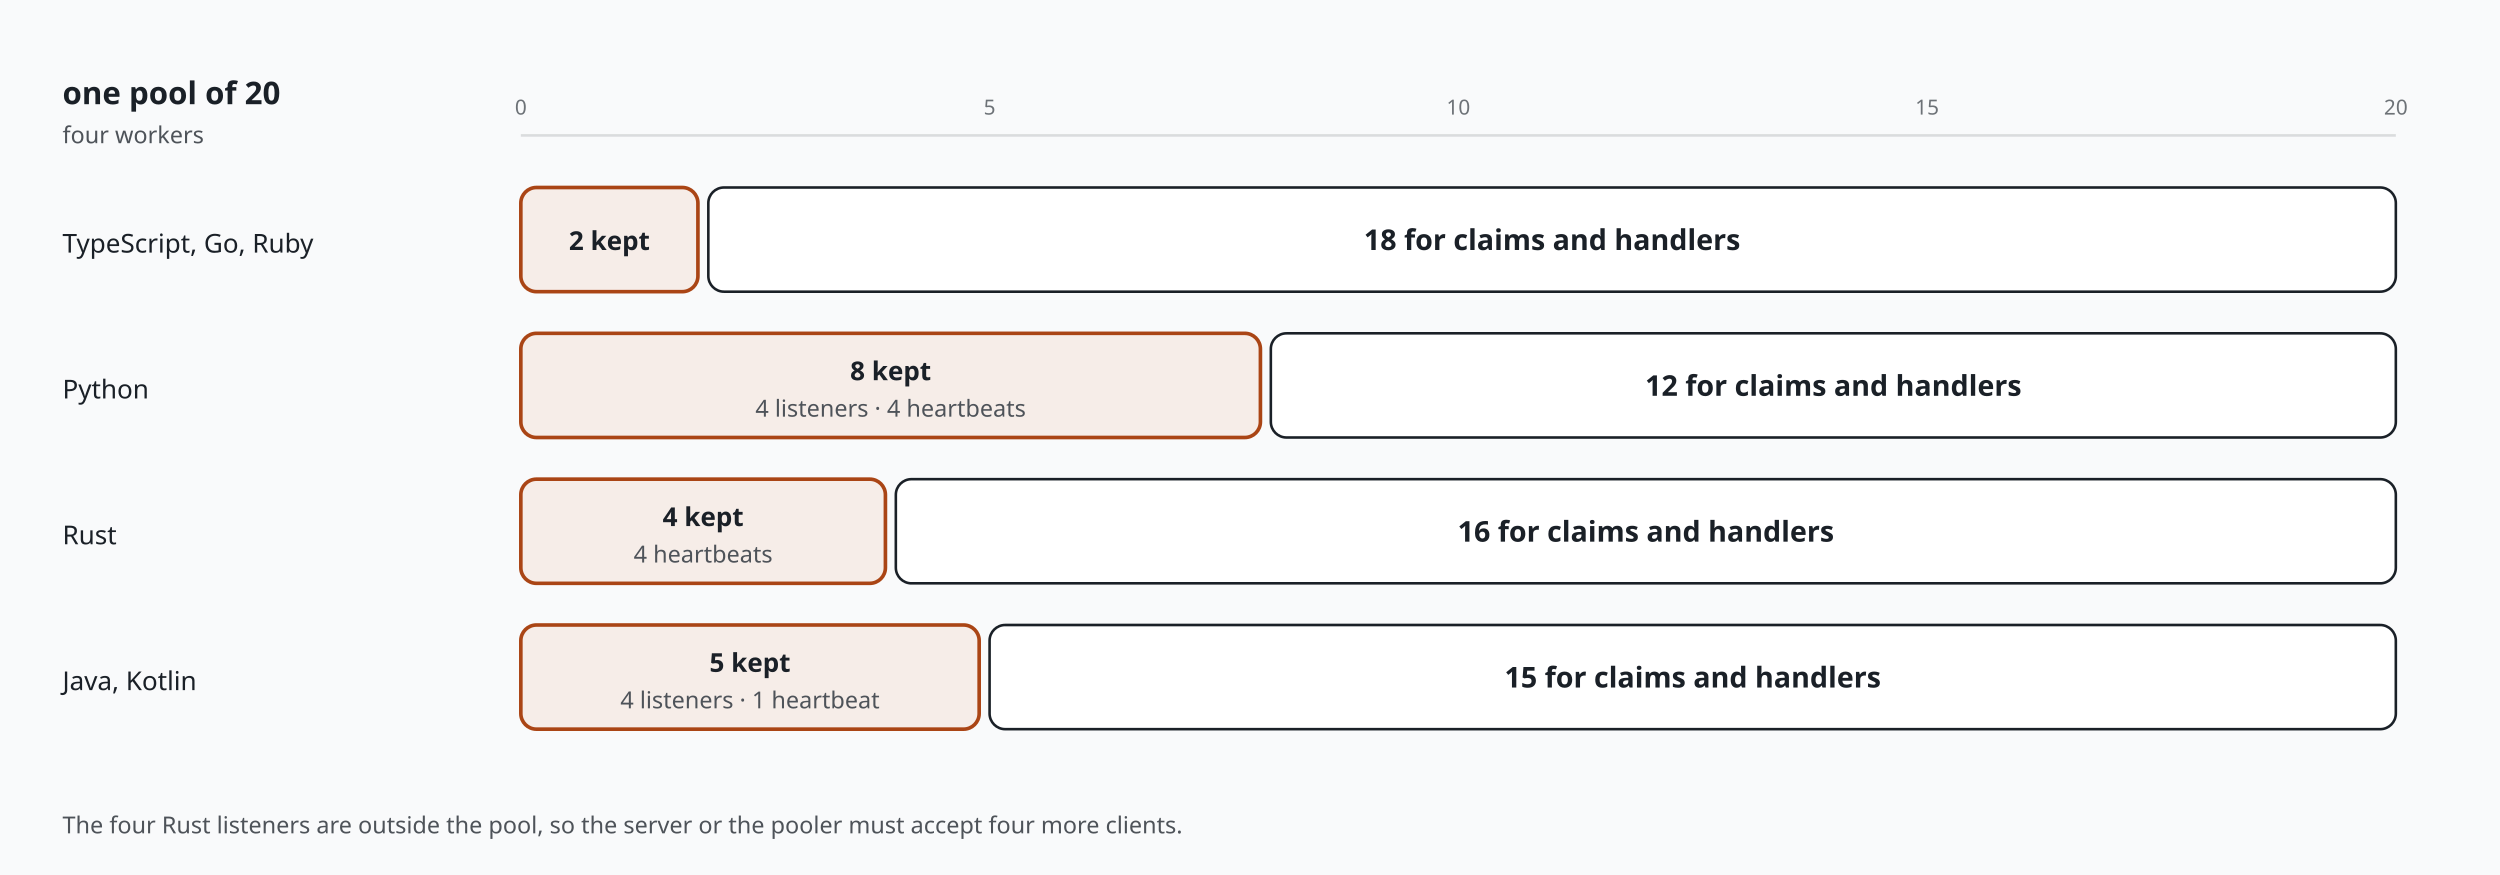
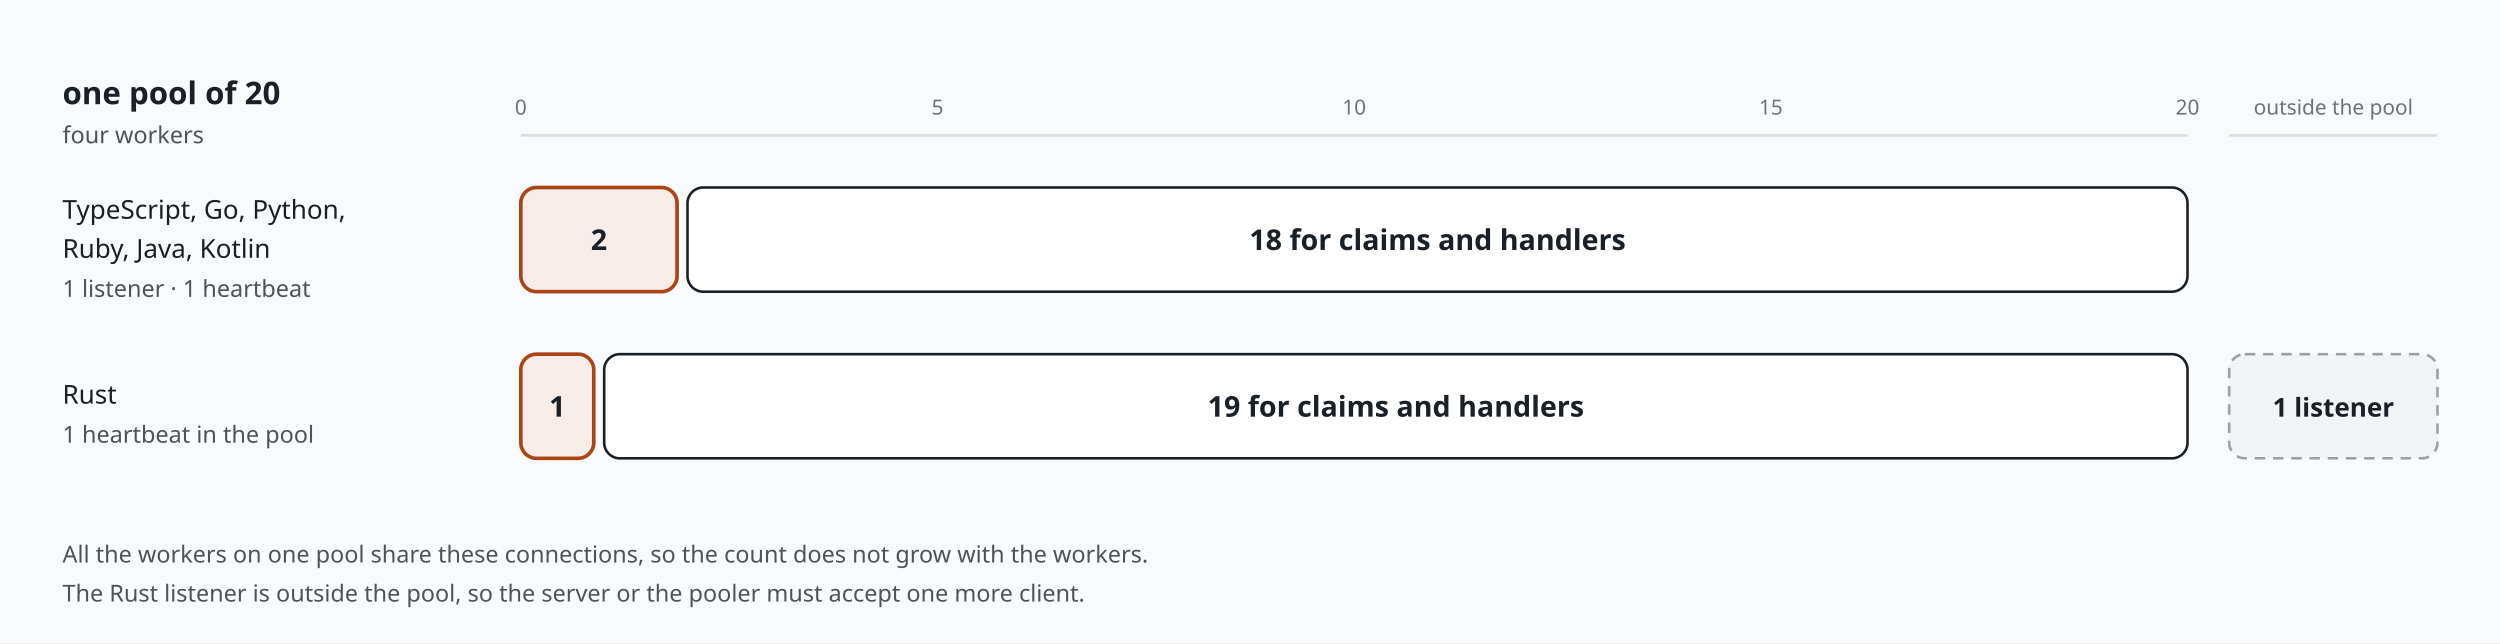
- <svg xmlns="http://www.w3.org/2000/svg" viewBox="0 0 960 336" width="960" height="336" role="img" aria-labelledby="pgbouncer-budget-light-title pgbouncer-budget-light-desc">
+ <svg xmlns="http://www.w3.org/2000/svg" viewBox="0 0 960 247" width="960" height="247" role="img" aria-labelledby="pgbouncer-budget-light-title pgbouncer-budget-light-desc">
  <defs>
    <marker id="arrow-light" markerWidth="8" markerHeight="6" refX="7" refY="3" orient="auto">
      <polygon points="0 0, 8 3, 0 6" fill="#4e5359" />
    </marker>
  </defs>
-   <rect width="960" height="336" fill="#f9fafb" />
+   <rect width="960" height="247" fill="#f9fafb" />
  <text x="24" y="40" fill="#1a2027" font-size="12" font-family="Geist" font-weight="600" text-anchor="start">one pool of 20</text>
  <text x="24" y="55" fill="#4e5359" font-size="9" font-family="Geist Mono" font-weight="400" text-anchor="start">four workers</text>
  <text x="200" y="44" fill="#6d7277" font-size="8" font-family="Geist Mono" font-weight="400" text-anchor="middle">0</text>
-   <text x="380" y="44" fill="#6d7277" font-size="8" font-family="Geist Mono" font-weight="400" text-anchor="middle">5</text>
-   <text x="560" y="44" fill="#6d7277" font-size="8" font-family="Geist Mono" font-weight="400" text-anchor="middle">10</text>
-   <text x="740" y="44" fill="#6d7277" font-size="8" font-family="Geist Mono" font-weight="400" text-anchor="middle">15</text>
-   <text x="920" y="44" fill="#6d7277" font-size="8" font-family="Geist Mono" font-weight="400" text-anchor="middle">20</text>
-   <line x1="200" y1="52" x2="920" y2="52" stroke="rgba(26,32,39,0.14)" />
-   <text x="24" y="97" fill="#1a2027" font-size="10" font-family="Geist Mono">TypeScript, Go, Ruby</text>
-   <rect x="200" y="72" width="68" height="40" rx="6" fill="#f9fafb" />
-   <rect x="200" y="72" width="68" height="40" rx="6" fill="rgba(213,92,19,0.08)" stroke="#aa4515" stroke-width="1.4" />
-   <text x="234" y="96" fill="#1a2027" font-size="10" font-weight="600" font-family="Geist" text-anchor="middle">2 kept</text>
-   <rect x="272" y="72" width="648" height="40" rx="6" fill="#f9fafb" />
-   <rect x="272" y="72" width="648" height="40" rx="6" fill="#ffffff" stroke="#1a2027" stroke-width="1" />
-   <text x="596" y="96" fill="#1a2027" font-size="11" font-weight="600" font-family="Geist" text-anchor="middle">18 for claims and handlers</text>
-   <text x="24" y="153" fill="#1a2027" font-size="10" font-family="Geist Mono">Python</text>
-   <rect x="200" y="128" width="284" height="40" rx="6" fill="#f9fafb" />
-   <rect x="200" y="128" width="284" height="40" rx="6" fill="rgba(213,92,19,0.08)" stroke="#aa4515" stroke-width="1.4" />
-   <text x="342" y="146" fill="#1a2027" font-size="10" font-weight="600" font-family="Geist" text-anchor="middle">8 kept</text>
-   <text x="342" y="160" fill="#4e5359" font-size="9" font-family="Geist Mono" text-anchor="middle">4 listeners · 4 heartbeats</text>
-   <rect x="488" y="128" width="432" height="40" rx="6" fill="#f9fafb" />
-   <rect x="488" y="128" width="432" height="40" rx="6" fill="#ffffff" stroke="#1a2027" stroke-width="1" />
-   <text x="704" y="152" fill="#1a2027" font-size="11" font-weight="600" font-family="Geist" text-anchor="middle">12 for claims and handlers</text>
-   <text x="24" y="209" fill="#1a2027" font-size="10" font-family="Geist Mono">Rust</text>
-   <rect x="200" y="184" width="140" height="40" rx="6" fill="#f9fafb" />
-   <rect x="200" y="184" width="140" height="40" rx="6" fill="rgba(213,92,19,0.08)" stroke="#aa4515" stroke-width="1.4" />
-   <text x="270" y="202" fill="#1a2027" font-size="10" font-weight="600" font-family="Geist" text-anchor="middle">4 kept</text>
-   <text x="270" y="216" fill="#4e5359" font-size="9" font-family="Geist Mono" text-anchor="middle">4 heartbeats</text>
-   <rect x="344" y="184" width="576" height="40" rx="6" fill="#f9fafb" />
-   <rect x="344" y="184" width="576" height="40" rx="6" fill="#ffffff" stroke="#1a2027" stroke-width="1" />
-   <text x="632" y="208" fill="#1a2027" font-size="11" font-weight="600" font-family="Geist" text-anchor="middle">16 for claims and handlers</text>
-   <text x="24" y="265" fill="#1a2027" font-size="10" font-family="Geist Mono">Java, Kotlin</text>
-   <rect x="200" y="240" width="176" height="40" rx="6" fill="#f9fafb" />
-   <rect x="200" y="240" width="176" height="40" rx="6" fill="rgba(213,92,19,0.08)" stroke="#aa4515" stroke-width="1.4" />
-   <text x="288" y="258" fill="#1a2027" font-size="10" font-weight="600" font-family="Geist" text-anchor="middle">5 kept</text>
-   <text x="288" y="272" fill="#4e5359" font-size="9" font-family="Geist Mono" text-anchor="middle">4 listeners · 1 heartbeat</text>
-   <rect x="380" y="240" width="540" height="40" rx="6" fill="#f9fafb" />
-   <rect x="380" y="240" width="540" height="40" rx="6" fill="#ffffff" stroke="#1a2027" stroke-width="1" />
-   <text x="650" y="264" fill="#1a2027" font-size="11" font-weight="600" font-family="Geist" text-anchor="middle">15 for claims and handlers</text>
-   <text x="24" y="320" fill="#4e5359" font-size="9" font-family="Geist Mono" font-weight="400" text-anchor="start">The four Rust listeners are outside the pool, so the server or the pooler must accept four more clients.</text>
+   <text x="360" y="44" fill="#6d7277" font-size="8" font-family="Geist Mono" font-weight="400" text-anchor="middle">5</text>
+   <text x="520" y="44" fill="#6d7277" font-size="8" font-family="Geist Mono" font-weight="400" text-anchor="middle">10</text>
+   <text x="680" y="44" fill="#6d7277" font-size="8" font-family="Geist Mono" font-weight="400" text-anchor="middle">15</text>
+   <text x="840" y="44" fill="#6d7277" font-size="8" font-family="Geist Mono" font-weight="400" text-anchor="middle">20</text>
+   <text x="896" y="44" fill="#6d7277" font-size="8" font-family="Geist Mono" font-weight="400" text-anchor="middle">outside the pool</text>
+   <line x1="200" y1="52" x2="840" y2="52" stroke="rgba(26,32,39,0.14)" />
+   <line x1="856" y1="52" x2="936" y2="52" stroke="rgba(26,32,39,0.14)" />
+   <text x="24" y="84" fill="#1a2027" font-size="10" font-family="Geist Mono" font-weight="400" text-anchor="start">TypeScript, Go, Python,</text>
+   <text x="24" y="99" fill="#1a2027" font-size="10" font-family="Geist Mono" font-weight="400" text-anchor="start">Ruby, Java, Kotlin</text>
+   <text x="24" y="114" fill="#4e5359" font-size="9" font-family="Geist Mono" font-weight="400" text-anchor="start">1 listener · 1 heartbeat</text>
+   <rect x="200" y="72" width="60" height="40" rx="6" fill="#f9fafb" />
+   <rect x="200" y="72" width="60" height="40" rx="6" fill="rgba(213,92,19,0.08)" stroke="#aa4515" stroke-width="1.4" />
+   <text x="230" y="96" fill="#1a2027" font-size="11" font-weight="600" font-family="Geist" text-anchor="middle">2</text>
+   <rect x="264" y="72" width="576" height="40" rx="6" fill="#f9fafb" />
+   <rect x="264" y="72" width="576" height="40" rx="6" fill="#ffffff" stroke="#1a2027" stroke-width="1" />
+   <text x="552" y="96" fill="#1a2027" font-size="11" font-weight="600" font-family="Geist" text-anchor="middle">18 for claims and handlers</text>
+   <text x="24" y="155" fill="#1a2027" font-size="10" font-family="Geist Mono" font-weight="400" text-anchor="start">Rust</text>
+   <text x="24" y="170" fill="#4e5359" font-size="9" font-family="Geist Mono" font-weight="400" text-anchor="start">1 heartbeat in the pool</text>
+   <rect x="200" y="136" width="28" height="40" rx="6" fill="#f9fafb" />
+   <rect x="200" y="136" width="28" height="40" rx="6" fill="rgba(213,92,19,0.08)" stroke="#aa4515" stroke-width="1.4" />
+   <text x="214" y="160" fill="#1a2027" font-size="11" font-weight="600" font-family="Geist" text-anchor="middle">1</text>
+   <rect x="232" y="136" width="608" height="40" rx="6" fill="#f9fafb" />
+   <rect x="232" y="136" width="608" height="40" rx="6" fill="#ffffff" stroke="#1a2027" stroke-width="1" />
+   <text x="536" y="160" fill="#1a2027" font-size="11" font-weight="600" font-family="Geist" text-anchor="middle">19 for claims and handlers</text>
+   <rect x="856" y="136" width="80" height="40" rx="6" fill="#f9fafb" />
+   <rect x="856" y="136" width="80" height="40" rx="6" fill="rgba(26,32,39,0.03)" stroke="rgba(26,32,39,0.4)" stroke-width="1" stroke-dasharray="4,3" />
+   <text x="896" y="160" fill="#1a2027" font-size="10" font-weight="600" font-family="Geist" text-anchor="middle">1 listener</text>
+   <text x="24" y="216" fill="#4e5359" font-size="9" font-family="Geist Mono" font-weight="400" text-anchor="start">All the workers on one pool share these connections, so the count does not grow with the workers.</text>
+   <text x="24" y="231" fill="#4e5359" font-size="9" font-family="Geist Mono" font-weight="400" text-anchor="start">The Rust listener is outside the pool, so the server or the pooler must accept one more client.</text>
</svg>
